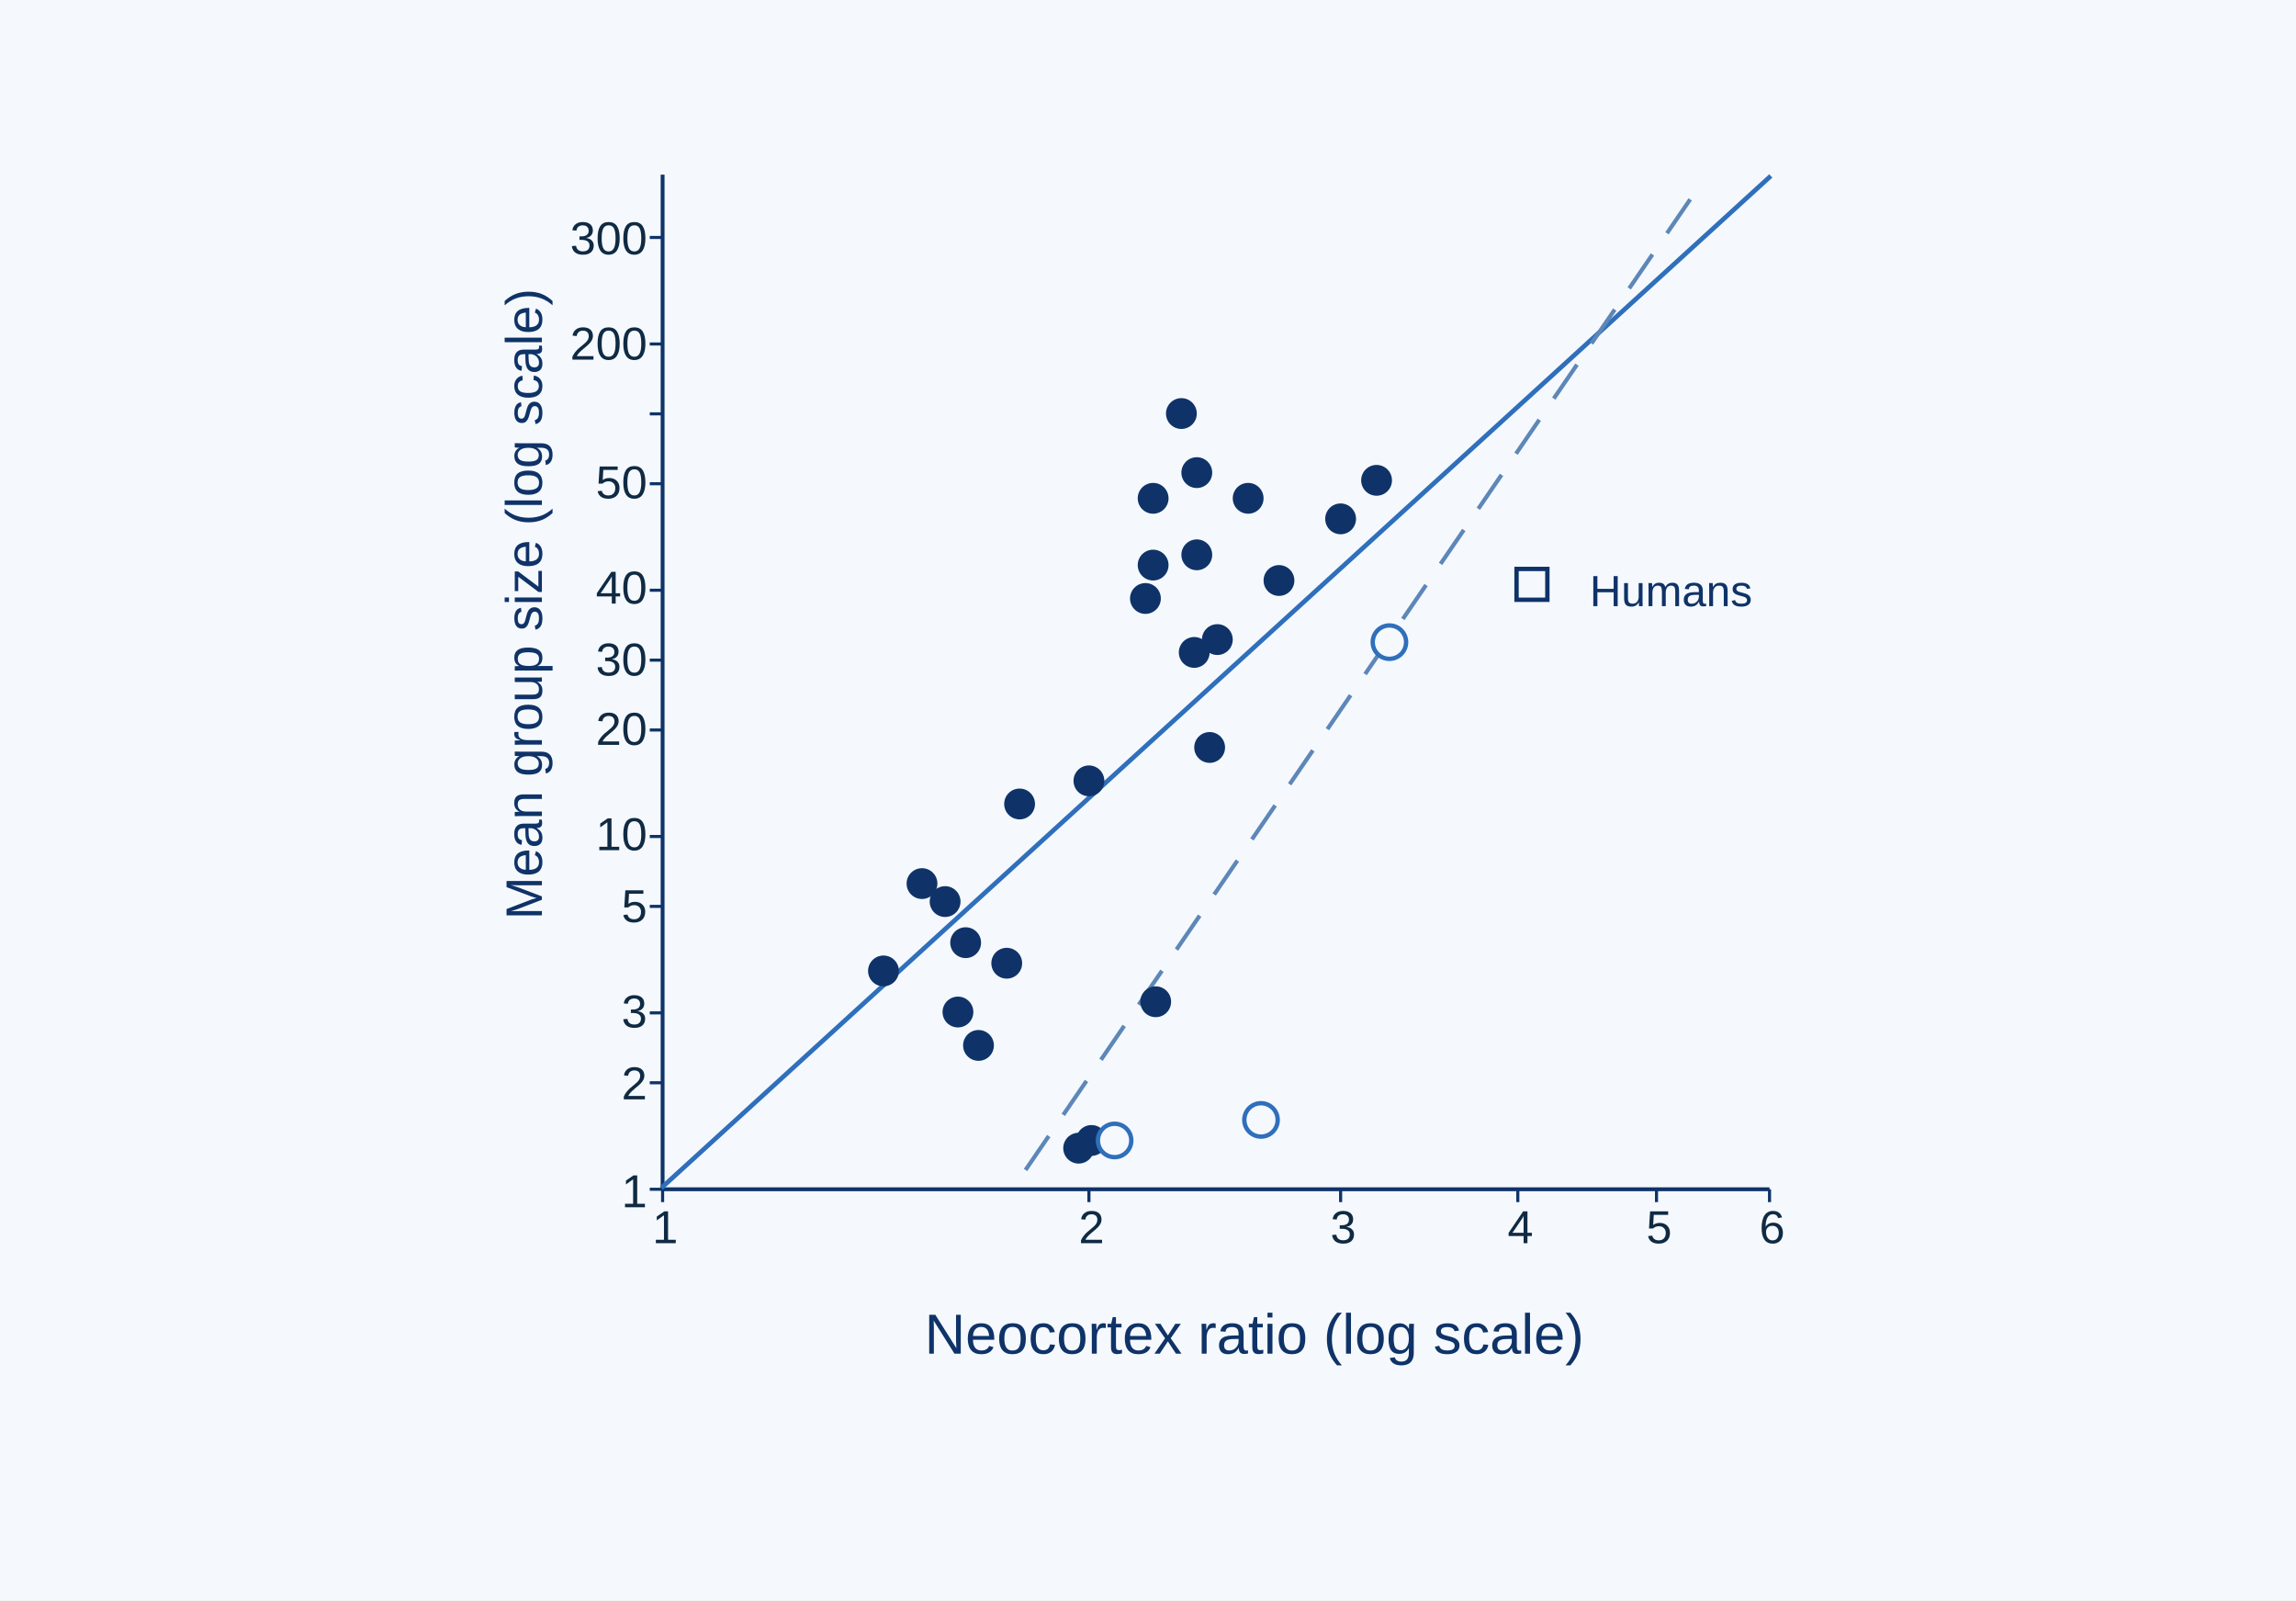
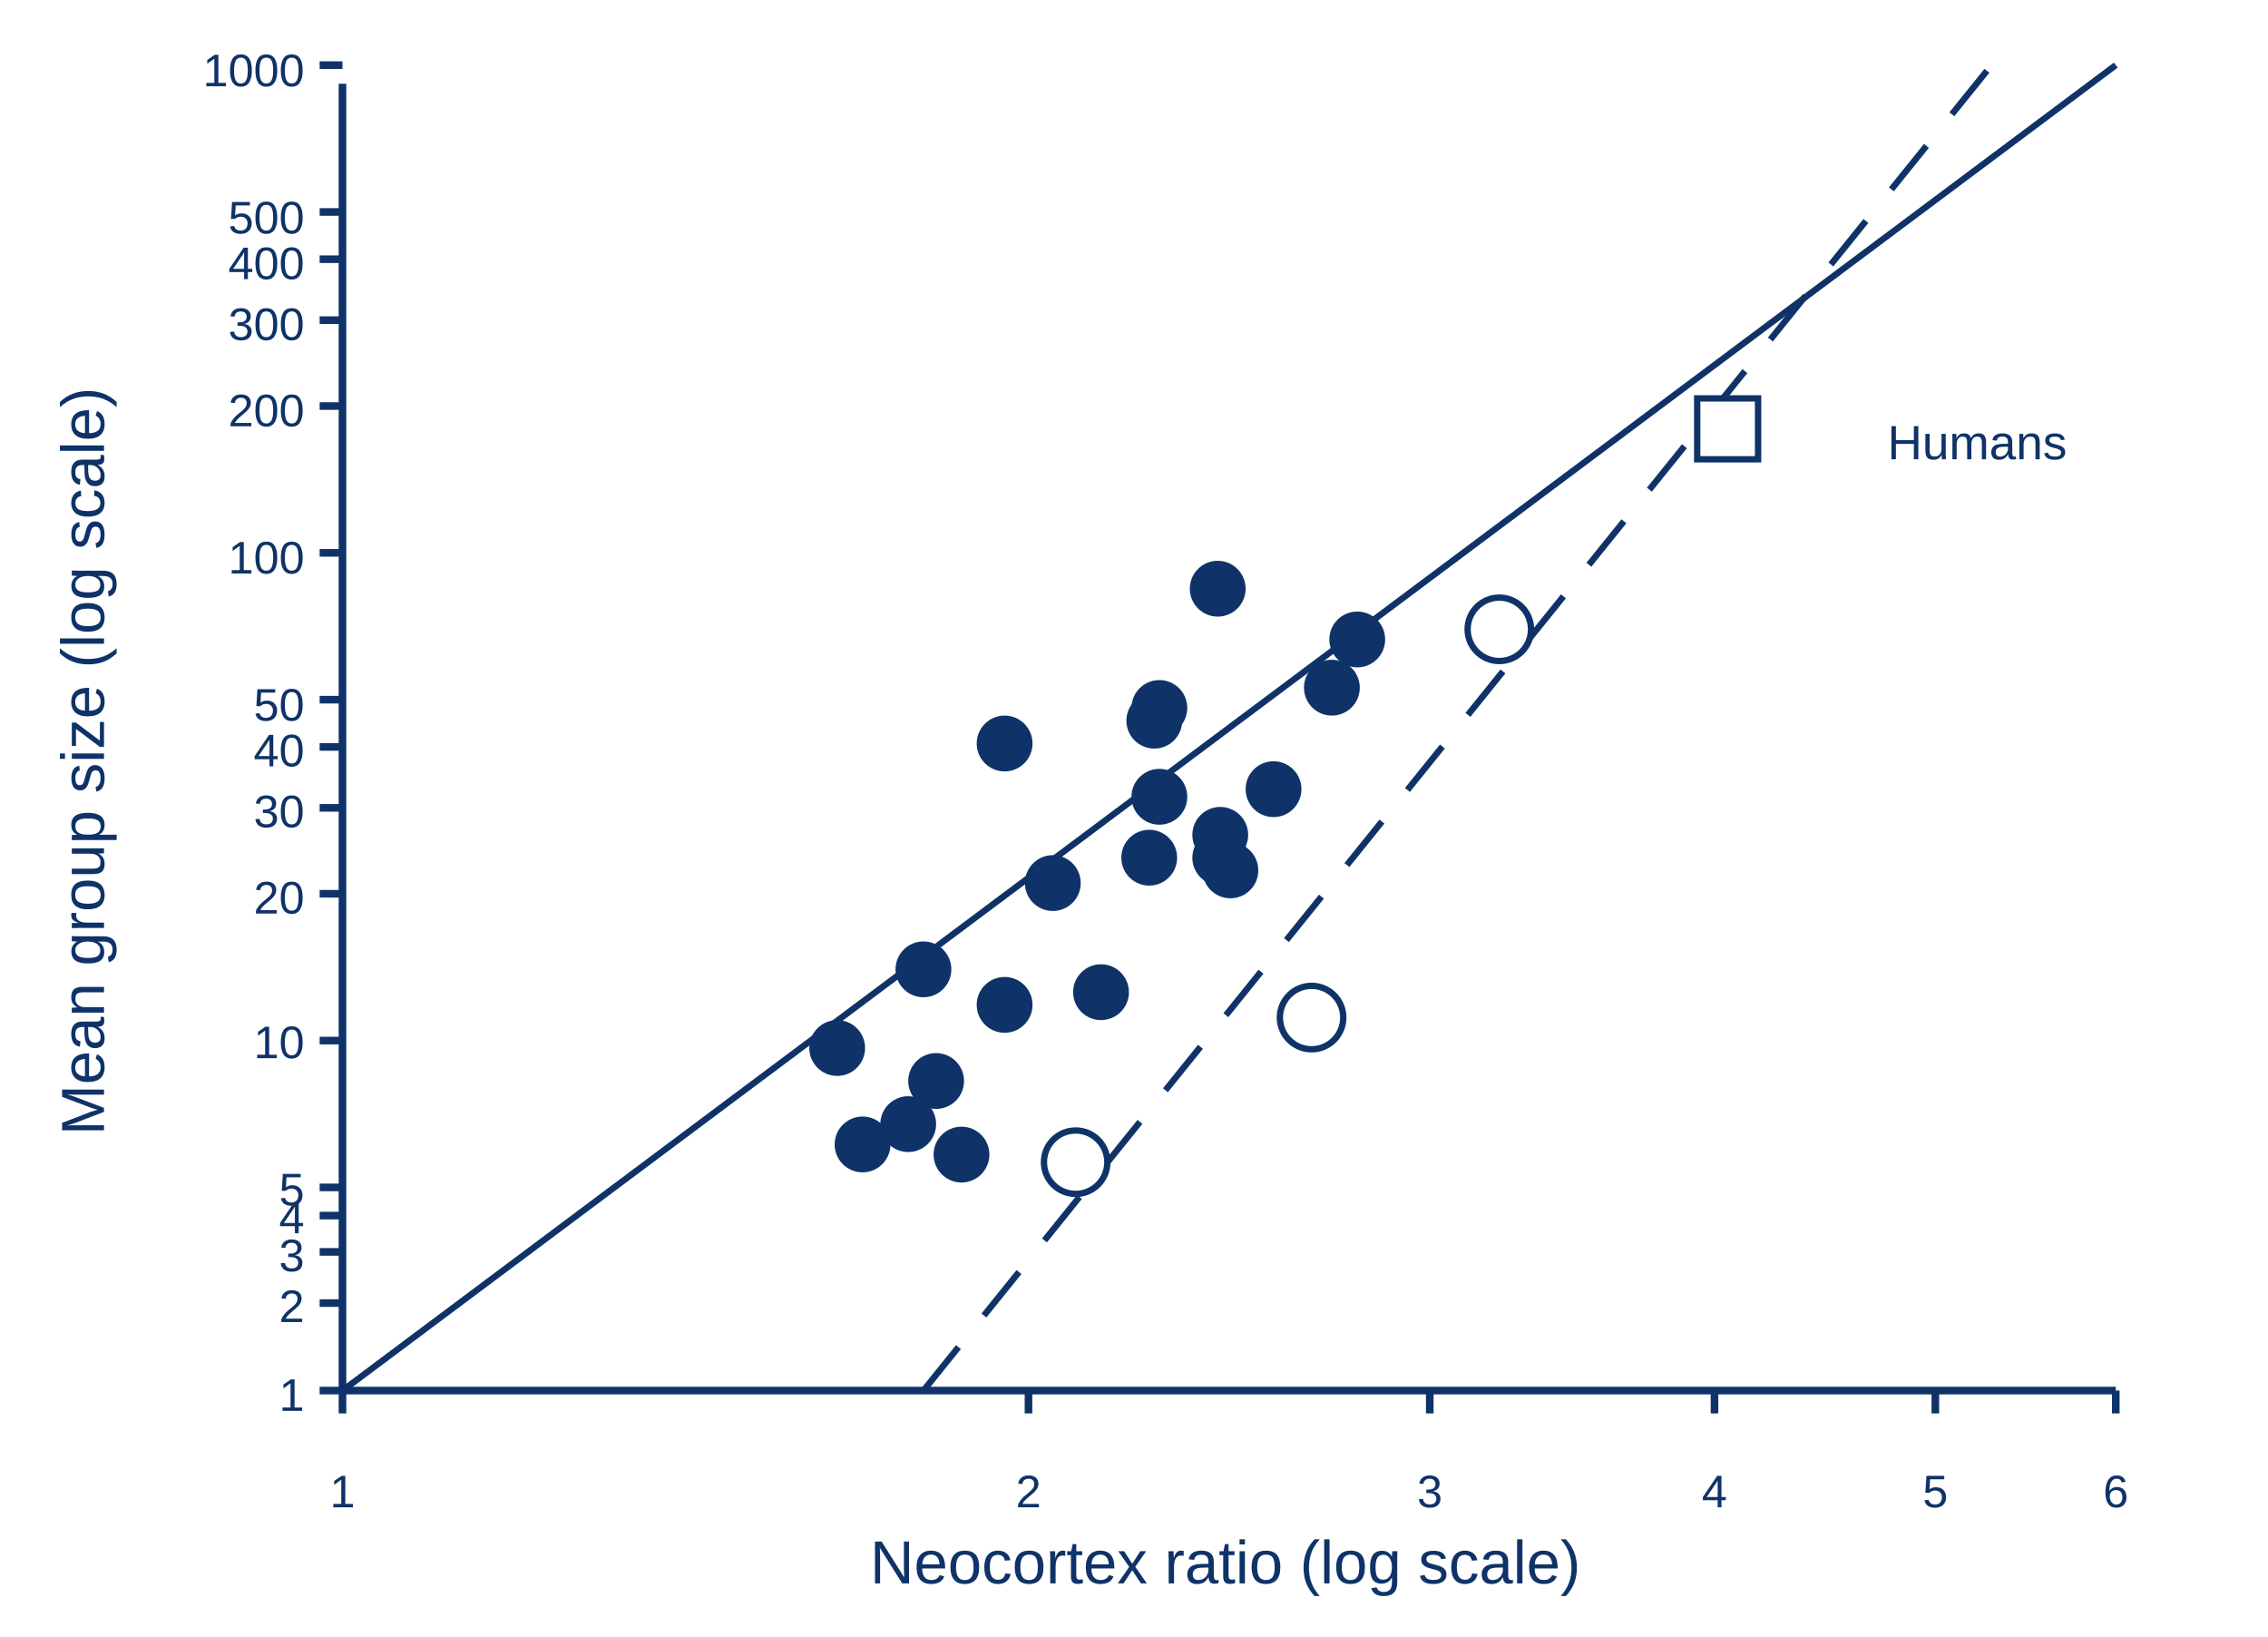
- <svg xmlns="http://www.w3.org/2000/svg" width="894" height="623" viewBox="0 0 894 623" fill="none" role="img" aria-labelledby="title desc">
-   <rect width="894" height="623" fill="#F5F9FD" />
+ <svg xmlns="http://www.w3.org/2000/svg" width="894" height="645" viewBox="0 0 894 645" fill="none" role="img" aria-labelledby="title desc">
+   <rect width="894" height="645" fill="white" />
  <g transform="translate(0,8)">
-     <line x1="258" y1="455" x2="689" y2="455" stroke="#0F3368" stroke-width="1.5" />
-     <line x1="258" y1="455" x2="258" y2="60" stroke="#0F3368" stroke-width="1.5" />
-     <g stroke="#0F3368" stroke-width="1.2">
-       <line x1="258" y1="455" x2="253" y2="455" />
-       <line x1="258" y1="413.54" x2="253" y2="413.54" />
-       <line x1="258" y1="386.33" x2="253" y2="386.33" />
-       <line x1="258" y1="344.87" x2="253" y2="344.87" />
-       <line x1="258" y1="317.66" x2="253" y2="317.66" />
-       <line x1="258" y1="276.20" x2="253" y2="276.20" />
-       <line x1="258" y1="249.00" x2="253" y2="249.00" />
-       <line x1="258" y1="221.79" x2="253" y2="221.79" />
-       <line x1="258" y1="180.33" x2="253" y2="180.33" />
-       <line x1="258" y1="153.12" x2="253" y2="153.12" />
-       <line x1="258" y1="125.92" x2="253" y2="125.92" />
-       <line x1="258" y1="84.45" x2="253" y2="84.45" />
-       <line x1="258" y1="455" x2="258" y2="460" />
-       <line x1="424" y1="455" x2="424" y2="460" />
-       <line x1="522" y1="455" x2="522" y2="460" />
-       <line x1="591" y1="455" x2="591" y2="460" />
-       <line x1="645" y1="455" x2="645" y2="460" />
-       <line x1="689" y1="455" x2="689" y2="460" />
+     <line x1="135" y1="540" x2="135" y2="25" stroke="#0F3368" stroke-width="3" />
+     <line x1="135" y1="540" x2="834" y2="540" stroke="#0F3368" stroke-width="3" />
+     <g stroke="#0F3368" stroke-width="3">
+       <line x1="135" y1="540" x2="126" y2="540" />
+       <line x1="135" y1="505.52" x2="126" y2="505.52" />
+       <line x1="135" y1="485.35" x2="126" y2="485.35" />
+       <line x1="135" y1="471.04" x2="126" y2="471.04" />
+       <line x1="135" y1="459.93" x2="126" y2="459.93" />
+       <line x1="135" y1="402.07" x2="126" y2="402.07" />
+       <line x1="135" y1="344.21" x2="126" y2="344.21" />
+       <line x1="135" y1="310.36" x2="126" y2="310.36" />
+       <line x1="135" y1="286.35" x2="126" y2="286.35" />
+       <line x1="135" y1="267.73" x2="126" y2="267.73" />
+       <line x1="135" y1="209.87" x2="126" y2="209.87" />
+       <line x1="135" y1="152.01" x2="126" y2="152.01" />
+       <line x1="135" y1="118.16" x2="126" y2="118.16" />
+       <line x1="135" y1="94.15" x2="126" y2="94.15" />
+       <line x1="135" y1="75.53" x2="126" y2="75.53" />
+       <line x1="135" y1="17.67" x2="126" y2="17.67" />
+       <line x1="135" y1="540" x2="135" y2="549" />
+       <line x1="405.41" y1="540" x2="405.41" y2="549" />
+       <line x1="563.59" y1="540" x2="563.59" y2="549" />
+       <line x1="675.82" y1="540" x2="675.82" y2="549" />
+       <line x1="762.87" y1="540" x2="762.87" y2="549" />
+       <line x1="834" y1="540" x2="834" y2="549" />
    </g>
-     <g fill="#102A43" font-family="Arial, Helvetica, sans-serif" font-size="18" text-anchor="end">
-       <text x="252" y="462">1</text>
-       <text x="252" y="420">2</text>
-       <text x="252" y="392">3</text>
-       <text x="252" y="351">5</text>
-       <text x="252" y="323">10</text>
-       <text x="252" y="282">20</text>
-       <text x="252" y="255">30</text>
-       <text x="252" y="227">40</text>
-       <text x="252" y="186">50</text>
-       <text x="252" y="132">200</text>
-       <text x="252" y="91">300</text>
-       <text x="254" y="476" text-anchor="start">1</text>
-       <text x="420" y="476" text-anchor="start">2</text>
-       <text x="518" y="476" text-anchor="start">3</text>
-       <text x="587" y="476" text-anchor="start">4</text>
-       <text x="641" y="476" text-anchor="start">5</text>
-       <text x="685" y="476" text-anchor="start">6</text>
+     <g fill="#0F3368" font-family="Arial, Helvetica, sans-serif" font-size="18" text-anchor="end">
+       <text x="120" y="548">1</text>
+       <text x="120" y="513">2</text>
+       <text x="120" y="493">3</text>
+       <text x="120" y="478">4</text>
+       <text x="120" y="467">5</text>
+       <text x="120" y="409">10</text>
+       <text x="120" y="352">20</text>
+       <text x="120" y="318">30</text>
+       <text x="120" y="294">40</text>
+       <text x="120" y="276">50</text>
+       <text x="120" y="218">100</text>
+       <text x="120" y="160">200</text>
+       <text x="120" y="126">300</text>
+       <text x="120" y="102">400</text>
+       <text x="120" y="84">500</text>
+       <text x="120" y="26">1000</text>
    </g>
-     <text x="360" y="519" fill="#0F3368" font-family="Arial, Helvetica, sans-serif" font-size="22">Neocortex ratio (log scale)</text>
-     <text transform="translate(211 350) rotate(-90)" fill="#0F3368" font-family="Arial, Helvetica, sans-serif" font-size="20">Mean group size (log scale)</text>
-     <line x1="257.5" y1="454.5" x2="689.5" y2="60.5" stroke="#2F6FBB" stroke-width="1.8" />
-     <line x1="399.314" y1="447.486" x2="662.314" y2="63.486" stroke="#5D87B8" stroke-width="1.6" stroke-dasharray="16 10" />
+     <g fill="#0F3368" font-family="Arial, Helvetica, sans-serif" font-size="18" text-anchor="middle">
+       <text x="135" y="586">1</text>
+       <text x="405.41" y="586">2</text>
+       <text x="563.59" y="586">3</text>
+       <text x="675.82" y="586">4</text>
+       <text x="762.87" y="586">5</text>
+       <text x="834" y="586">6</text>
+     </g>
+     <text x="483" y="616" fill="#0F3368" font-family="Arial, Helvetica, sans-serif" font-size="24" text-anchor="middle">Neocortex ratio (log scale)</text>
+     <text transform="translate(41 292) rotate(-90)" fill="#0F3368" font-family="Arial, Helvetica, sans-serif" font-size="24" text-anchor="middle">Mean group size (log scale)</text>
+     <line x1="135" y1="540" x2="834" y2="17.67" stroke="#0F3368" stroke-width="2.5" />
+     <line x1="364" y1="540" x2="785" y2="17.67" stroke="#0F3368" stroke-width="2.5" stroke-dasharray="22 16" />
    <g fill="#0F3368">
-       <circle cx="344" cy="370" r="6" />
-       <circle cx="359" cy="336" r="6" />
-       <circle cx="368" cy="343" r="6" />
-       <circle cx="376" cy="359" r="6" />
-       <circle cx="373" cy="386" r="6" />
-       <circle cx="381" cy="399" r="6" />
-       <circle cx="392" cy="367" r="6" />
-       <circle cx="397" cy="305" r="6" />
-       <circle cx="420" cy="439" r="6" />
-       <circle cx="425" cy="436" r="6" />
-       <circle cx="424" cy="296" r="6" />
-       <circle cx="446" cy="225" r="6" />
-       <circle cx="449" cy="186" r="6" />
-       <circle cx="449" cy="212" r="6" />
-       <circle cx="450" cy="382" r="6" />
-       <circle cx="460" cy="153" r="6" />
-       <circle cx="465" cy="246" r="6" />
-       <circle cx="466" cy="208" r="6" />
-       <circle cx="466" cy="176" r="6" />
-       <circle cx="471" cy="283" r="6" />
-       <circle cx="474" cy="241" r="6" />
-       <circle cx="486" cy="186" r="6" />
-       <circle cx="498" cy="218" r="6" />
-       <circle cx="522" cy="194" r="6" />
-       <circle cx="536" cy="179" r="6" />
+       <circle cx="330" cy="405" r="11" />
+       <circle cx="364" cy="374" r="11" />
+       <circle cx="396" cy="388" r="11" />
+       <circle cx="369" cy="418" r="11" />
+       <circle cx="358" cy="435" r="11" />
+       <circle cx="379" cy="447" r="11" />
+       <circle cx="340" cy="443" r="11" />
+       <circle cx="415" cy="340" r="11" />
+       <circle cx="434" cy="383" r="11" />
+       <circle cx="396" cy="285" r="11" />
+       <circle cx="457" cy="306" r="11" />
+       <circle cx="455" cy="276" r="11" />
+       <circle cx="457" cy="271" r="11" />
+       <circle cx="481" cy="330" r="11" />
+       <circle cx="481" cy="321" r="11" />
+       <circle cx="480" cy="224" r="11" />
+       <circle cx="502" cy="303" r="11" />
+       <circle cx="525" cy="263" r="11" />
+       <circle cx="535" cy="244" r="11" />
+       <circle cx="485" cy="335" r="11" />
+       <circle cx="453" cy="330" r="11" />
    </g>
-     <g stroke="#2F6FBB" stroke-width="1.7" fill="#F5F9FD">
-       <circle cx="434" cy="436" r="6.5" />
-       <circle cx="491" cy="428" r="6.5" />
-       <circle cx="541" cy="242" r="6.5" />
+     <g stroke="#0F3368" stroke-width="2.5" fill="white">
+       <circle cx="424" cy="450" r="12.5" />
+       <circle cx="517" cy="393" r="12.5" />
+       <circle cx="591" cy="240" r="12.5" />
    </g>
-     <rect x="590.5" y="213.5" width="12" height="12" fill="#F5F9FD" stroke="#0F3368" stroke-width="1.7" />
-     <text x="619" y="228" fill="#0F3368" font-family="Arial, Helvetica, sans-serif" font-size="17">Humans</text>
+     <rect x="669" y="149" width="24" height="24" fill="white" stroke="#0F3368" stroke-width="2.5" />
+     <text x="744" y="173" fill="#0F3368" font-family="Arial, Helvetica, sans-serif" font-size="19">Humans</text>
  </g>
</svg>
